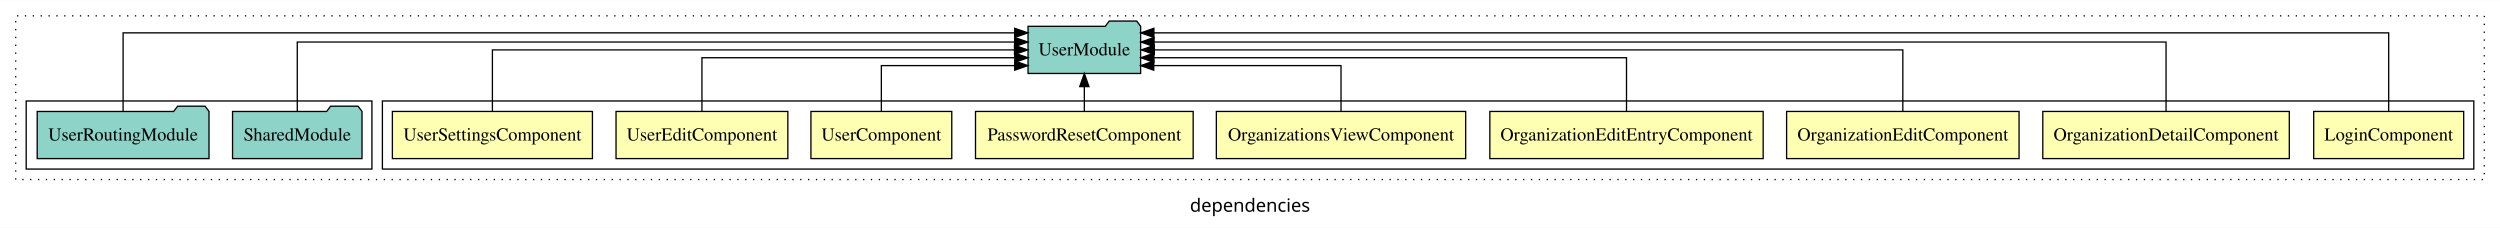
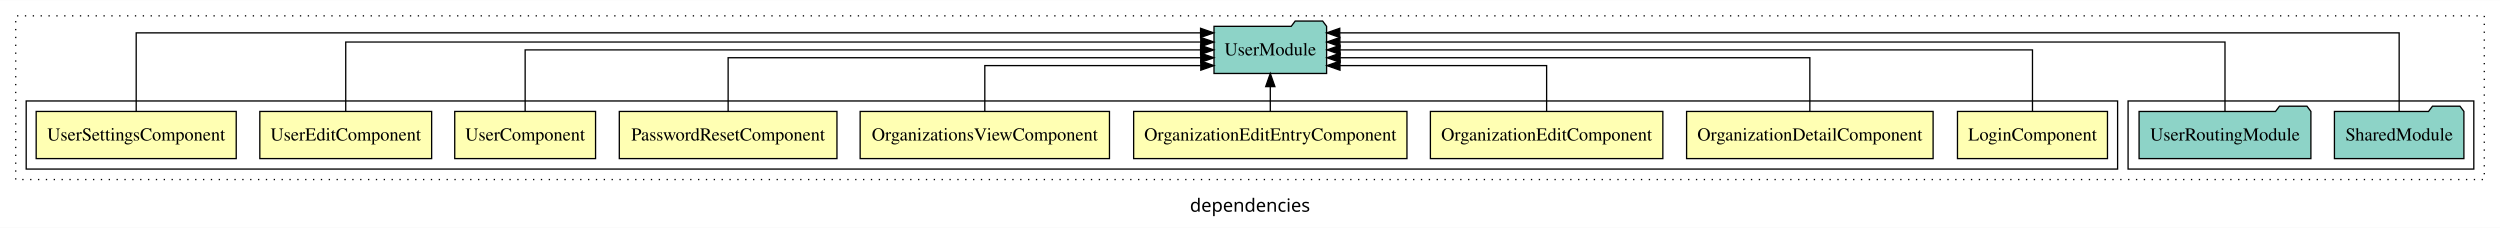
<svg xmlns="http://www.w3.org/2000/svg" width="1909pt" height="174pt" viewBox="0.00 0.00 1909.00 173.80">
  <g id="graph0" class="graph" transform="scale(1 1) rotate(0) translate(4 169.8)">
    <polygon fill="white" stroke="transparent" points="-4,4 -4,-169.8 1905,-169.8 1905,4 -4,4" />
    <text text-anchor="middle" x="950.5" y="-8.2" font-family="sans-serif" font-size="14.00">dependencies</text>
    <g id="clust1" class="cluster">
      <polygon fill="none" stroke="black" stroke-dasharray="1,5" points="8,-32.8 8,-157.8 1893,-157.8 1893,-32.8 8,-32.8" />
    </g>
+     <g id="clust12" class="cluster">
+       <polygon fill="none" stroke="black" points="1621,-40.8 1621,-92.8 1885,-92.8 1885,-40.8 1621,-40.8" />
+     </g>
    <g id="clust2" class="cluster">
-       <polygon fill="none" stroke="black" points="288,-40.8 288,-92.8 1885,-92.8 1885,-40.8 288,-40.8" />
-     </g>
-     <g id="clust12" class="cluster">
-       <polygon fill="none" stroke="black" points="16,-40.8 16,-92.8 280,-92.8 280,-40.8 16,-40.8" />
+       <polygon fill="none" stroke="black" points="16,-40.8 16,-92.8 1613,-92.8 1613,-40.8 16,-40.8" />
    </g>
    <g id="node1" class="node">
-       <polygon fill="#ffffb3" stroke="black" points="1877.27,-84.8 1762.73,-84.8 1762.73,-48.8 1877.27,-48.8 1877.27,-84.8" />
-       <text text-anchor="middle" x="1820" y="-62.6" font-family="Times,serif" font-size="14.00">LoginComponent</text>
+       <polygon fill="#ffffb3" stroke="black" points="1605.27,-84.8 1490.73,-84.8 1490.73,-48.8 1605.27,-48.8 1605.27,-84.8" />
+       <text text-anchor="middle" x="1548" y="-62.6" font-family="Times,serif" font-size="14.00">LoginComponent</text>
    </g>
    <g id="node10" class="node">
-       <polygon fill="#8dd3c7" stroke="black" points="866.99,-149.8 863.99,-153.8 842.99,-153.8 839.99,-149.8 781.01,-149.8 781.01,-113.8 866.99,-113.8 866.99,-149.8" />
-       <text text-anchor="middle" x="824" y="-127.6" font-family="Times,serif" font-size="14.00">UserModule</text>
+       <polygon fill="#8dd3c7" stroke="black" points="1008.99,-149.8 1005.99,-153.8 984.99,-153.8 981.99,-149.8 923.01,-149.8 923.01,-113.8 1008.99,-113.8 1008.99,-149.8" />
+       <text text-anchor="middle" x="966" y="-127.6" font-family="Times,serif" font-size="14.00">UserModule</text>
    </g>
    <g id="edge1" class="edge">
-       <path fill="none" stroke="black" d="M1820,-84.89C1820,-107.93 1820,-144.8 1820,-144.8 1820,-144.8 877.12,-144.8 877.12,-144.8" />
-       <polygon fill="black" stroke="black" points="877.12,-141.3 867.12,-144.8 877.12,-148.3 877.12,-141.3" />
+       <path fill="none" stroke="black" d="M1548,-84.91C1548,-104.14 1548,-131.8 1548,-131.8 1548,-131.8 1019.27,-131.8 1019.27,-131.8" />
+       <polygon fill="black" stroke="black" points="1019.27,-128.3 1009.27,-131.8 1019.27,-135.3 1019.27,-128.3" />
    </g>
    <g id="node2" class="node">
-       <polygon fill="#ffffb3" stroke="black" points="1744.12,-84.8 1555.88,-84.8 1555.88,-48.8 1744.12,-48.8 1744.12,-84.8" />
-       <text text-anchor="middle" x="1650" y="-62.6" font-family="Times,serif" font-size="14.00">OrganizationDetailComponent</text>
+       <polygon fill="#ffffb3" stroke="black" points="1472.12,-84.8 1283.88,-84.8 1283.88,-48.8 1472.12,-48.8 1472.12,-84.8" />
+       <text text-anchor="middle" x="1378" y="-62.6" font-family="Times,serif" font-size="14.00">OrganizationDetailComponent</text>
    </g>
    <g id="edge2" class="edge">
-       <path fill="none" stroke="black" d="M1650,-85.08C1650,-106.12 1650,-137.8 1650,-137.8 1650,-137.8 877.25,-137.8 877.25,-137.8" />
-       <polygon fill="black" stroke="black" points="877.25,-134.3 867.25,-137.8 877.25,-141.3 877.25,-134.3" />
+       <path fill="none" stroke="black" d="M1378,-84.82C1378,-102.17 1378,-125.8 1378,-125.8 1378,-125.8 1019.31,-125.8 1019.31,-125.8" />
+       <polygon fill="black" stroke="black" points="1019.31,-122.3 1009.31,-125.8 1019.31,-129.3 1019.31,-122.3" />
    </g>
    <g id="node3" class="node">
-       <polygon fill="#ffffb3" stroke="black" points="1537.75,-84.8 1360.25,-84.8 1360.25,-48.8 1537.75,-48.8 1537.75,-84.8" />
-       <text text-anchor="middle" x="1449" y="-62.6" font-family="Times,serif" font-size="14.00">OrganizationEditComponent</text>
+       <polygon fill="#ffffb3" stroke="black" points="1265.75,-84.8 1088.25,-84.8 1088.25,-48.8 1265.75,-48.8 1265.75,-84.8" />
+       <text text-anchor="middle" x="1177" y="-62.6" font-family="Times,serif" font-size="14.00">OrganizationEditComponent</text>
    </g>
    <g id="edge3" class="edge">
-       <path fill="none" stroke="black" d="M1449,-84.91C1449,-104.14 1449,-131.8 1449,-131.8 1449,-131.8 877.45,-131.8 877.45,-131.8" />
-       <polygon fill="black" stroke="black" points="877.45,-128.3 867.45,-131.8 877.45,-135.3 877.45,-128.3" />
+       <path fill="none" stroke="black" d="M1177,-85.04C1177,-100.37 1177,-119.8 1177,-119.8 1177,-119.8 1019.21,-119.8 1019.21,-119.8" />
+       <polygon fill="black" stroke="black" points="1019.21,-116.3 1009.21,-119.8 1019.21,-123.3 1019.21,-116.3" />
    </g>
    <g id="node4" class="node">
-       <polygon fill="#ffffb3" stroke="black" points="1342.35,-84.8 1133.65,-84.8 1133.65,-48.8 1342.35,-48.8 1342.35,-84.8" />
-       <text text-anchor="middle" x="1238" y="-62.6" font-family="Times,serif" font-size="14.00">OrganizationEditEntryComponent</text>
+       <polygon fill="#ffffb3" stroke="black" points="1070.35,-84.8 861.65,-84.8 861.65,-48.8 1070.35,-48.8 1070.35,-84.8" />
+       <text text-anchor="middle" x="966" y="-62.6" font-family="Times,serif" font-size="14.00">OrganizationEditEntryComponent</text>
    </g>
    <g id="edge4" class="edge">
-       <path fill="none" stroke="black" d="M1238,-84.82C1238,-102.17 1238,-125.8 1238,-125.8 1238,-125.8 877.13,-125.8 877.13,-125.8" />
-       <polygon fill="black" stroke="black" points="877.13,-122.3 867.13,-125.8 877.13,-129.3 877.13,-122.3" />
+       <path fill="none" stroke="black" d="M966,-84.91C966,-84.91 966,-103.79 966,-103.79" />
+       <polygon fill="black" stroke="black" points="962.5,-103.79 966,-113.79 969.5,-103.79 962.5,-103.79" />
    </g>
    <g id="node5" class="node">
-       <polygon fill="#ffffb3" stroke="black" points="1115.19,-84.8 924.81,-84.8 924.81,-48.8 1115.19,-48.8 1115.19,-84.8" />
-       <text text-anchor="middle" x="1020" y="-62.6" font-family="Times,serif" font-size="14.00">OrganizationsViewComponent</text>
+       <polygon fill="#ffffb3" stroke="black" points="843.19,-84.8 652.81,-84.8 652.81,-48.8 843.19,-48.8 843.19,-84.8" />
+       <text text-anchor="middle" x="748" y="-62.6" font-family="Times,serif" font-size="14.00">OrganizationsViewComponent</text>
    </g>
    <g id="edge5" class="edge">
-       <path fill="none" stroke="black" d="M1020,-85.04C1020,-100.37 1020,-119.8 1020,-119.8 1020,-119.8 877.01,-119.8 877.01,-119.8" />
-       <polygon fill="black" stroke="black" points="877.01,-116.3 867.01,-119.8 877.01,-123.3 877.01,-116.3" />
+       <path fill="none" stroke="black" d="M748,-85.04C748,-100.37 748,-119.8 748,-119.8 748,-119.8 912.93,-119.8 912.93,-119.8" />
+       <polygon fill="black" stroke="black" points="912.93,-123.3 922.93,-119.8 912.93,-116.3 912.93,-123.3" />
    </g>
    <g id="node6" class="node">
-       <polygon fill="#ffffb3" stroke="black" points="907.1,-84.8 740.9,-84.8 740.9,-48.8 907.1,-48.8 907.1,-84.8" />
-       <text text-anchor="middle" x="824" y="-62.6" font-family="Times,serif" font-size="14.00">PasswordResetComponent</text>
+       <polygon fill="#ffffb3" stroke="black" points="635.1,-84.8 468.9,-84.8 468.9,-48.8 635.1,-48.8 635.1,-84.8" />
+       <text text-anchor="middle" x="552" y="-62.6" font-family="Times,serif" font-size="14.00">PasswordResetComponent</text>
    </g>
    <g id="edge6" class="edge">
-       <path fill="none" stroke="black" d="M824,-84.91C824,-84.91 824,-103.79 824,-103.79" />
-       <polygon fill="black" stroke="black" points="820.5,-103.79 824,-113.79 827.5,-103.79 820.5,-103.79" />
+       <path fill="none" stroke="black" d="M552,-84.82C552,-102.17 552,-125.8 552,-125.8 552,-125.8 912.87,-125.8 912.87,-125.8" />
+       <polygon fill="black" stroke="black" points="912.87,-129.3 922.87,-125.8 912.87,-122.3 912.87,-129.3" />
    </g>
    <g id="node7" class="node">
-       <polygon fill="#ffffb3" stroke="black" points="722.77,-84.8 615.23,-84.8 615.23,-48.8 722.77,-48.8 722.77,-84.8" />
-       <text text-anchor="middle" x="669" y="-62.6" font-family="Times,serif" font-size="14.00">UserComponent</text>
+       <polygon fill="#ffffb3" stroke="black" points="450.77,-84.8 343.23,-84.8 343.23,-48.8 450.77,-48.8 450.77,-84.8" />
+       <text text-anchor="middle" x="397" y="-62.6" font-family="Times,serif" font-size="14.00">UserComponent</text>
    </g>
    <g id="edge7" class="edge">
-       <path fill="none" stroke="black" d="M669,-85.04C669,-100.37 669,-119.8 669,-119.8 669,-119.8 770.82,-119.8 770.82,-119.8" />
-       <polygon fill="black" stroke="black" points="770.82,-123.3 780.82,-119.8 770.82,-116.3 770.82,-123.3" />
+       <path fill="none" stroke="black" d="M397,-84.91C397,-104.14 397,-131.8 397,-131.8 397,-131.8 912.77,-131.8 912.77,-131.8" />
+       <polygon fill="black" stroke="black" points="912.77,-135.3 922.77,-131.8 912.77,-128.3 912.77,-135.3" />
    </g>
    <g id="node8" class="node">
-       <polygon fill="#ffffb3" stroke="black" points="597.6,-84.8 466.4,-84.8 466.4,-48.8 597.6,-48.8 597.6,-84.8" />
-       <text text-anchor="middle" x="532" y="-62.6" font-family="Times,serif" font-size="14.00">UserEditComponent</text>
+       <polygon fill="#ffffb3" stroke="black" points="325.6,-84.8 194.4,-84.8 194.4,-48.8 325.6,-48.8 325.6,-84.8" />
+       <text text-anchor="middle" x="260" y="-62.6" font-family="Times,serif" font-size="14.00">UserEditComponent</text>
    </g>
    <g id="edge8" class="edge">
-       <path fill="none" stroke="black" d="M532,-84.82C532,-102.17 532,-125.8 532,-125.8 532,-125.8 770.91,-125.8 770.91,-125.8" />
-       <polygon fill="black" stroke="black" points="770.91,-129.3 780.91,-125.8 770.91,-122.3 770.91,-129.3" />
+       <path fill="none" stroke="black" d="M260,-85.08C260,-106.12 260,-137.8 260,-137.8 260,-137.8 912.9,-137.8 912.9,-137.8" />
+       <polygon fill="black" stroke="black" points="912.9,-141.3 922.9,-137.8 912.9,-134.3 912.9,-141.3" />
    </g>
    <g id="node9" class="node">
-       <polygon fill="#ffffb3" stroke="black" points="448.38,-84.8 295.62,-84.8 295.62,-48.8 448.38,-48.8 448.38,-84.8" />
-       <text text-anchor="middle" x="372" y="-62.6" font-family="Times,serif" font-size="14.00">UserSettingsComponent</text>
+       <polygon fill="#ffffb3" stroke="black" points="176.38,-84.8 23.62,-84.8 23.62,-48.8 176.38,-48.8 176.38,-84.8" />
+       <text text-anchor="middle" x="100" y="-62.6" font-family="Times,serif" font-size="14.00">UserSettingsComponent</text>
    </g>
    <g id="edge9" class="edge">
-       <path fill="none" stroke="black" d="M372,-84.91C372,-104.14 372,-131.8 372,-131.8 372,-131.8 770.66,-131.8 770.66,-131.8" />
-       <polygon fill="black" stroke="black" points="770.66,-135.3 780.66,-131.8 770.66,-128.3 770.66,-135.3" />
+       <path fill="none" stroke="black" d="M100,-84.89C100,-107.93 100,-144.8 100,-144.8 100,-144.8 912.76,-144.8 912.76,-144.8" />
+       <polygon fill="black" stroke="black" points="912.76,-148.3 922.76,-144.8 912.76,-141.3 912.76,-148.3" />
    </g>
    <g id="node11" class="node">
-       <polygon fill="#8dd3c7" stroke="black" points="272.43,-84.8 269.43,-88.8 248.43,-88.8 245.43,-84.8 173.57,-84.8 173.57,-48.8 272.43,-48.8 272.43,-84.8" />
-       <text text-anchor="middle" x="223" y="-62.6" font-family="Times,serif" font-size="14.00">SharedModule</text>
+       <polygon fill="#8dd3c7" stroke="black" points="1877.43,-84.8 1874.43,-88.8 1853.43,-88.8 1850.43,-84.8 1778.57,-84.8 1778.57,-48.8 1877.43,-48.8 1877.43,-84.8" />
+       <text text-anchor="middle" x="1828" y="-62.6" font-family="Times,serif" font-size="14.00">SharedModule</text>
    </g>
    <g id="edge10" class="edge">
-       <path fill="none" stroke="black" d="M223,-85.08C223,-106.12 223,-137.8 223,-137.8 223,-137.8 770.78,-137.8 770.78,-137.8" />
-       <polygon fill="black" stroke="black" points="770.78,-141.3 780.78,-137.8 770.78,-134.3 770.78,-141.3" />
+       <path fill="none" stroke="black" d="M1828,-84.89C1828,-107.93 1828,-144.8 1828,-144.8 1828,-144.8 1019.04,-144.8 1019.04,-144.8" />
+       <polygon fill="black" stroke="black" points="1019.04,-141.3 1009.04,-144.8 1019.04,-148.3 1019.04,-141.3" />
    </g>
    <g id="node12" class="node">
-       <polygon fill="#8dd3c7" stroke="black" points="155.6,-84.8 152.6,-88.8 131.6,-88.8 128.6,-84.8 24.4,-84.8 24.4,-48.8 155.6,-48.8 155.6,-84.8" />
-       <text text-anchor="middle" x="90" y="-62.6" font-family="Times,serif" font-size="14.00">UserRoutingModule</text>
+       <polygon fill="#8dd3c7" stroke="black" points="1760.6,-84.8 1757.6,-88.8 1736.6,-88.8 1733.6,-84.8 1629.4,-84.8 1629.4,-48.8 1760.6,-48.8 1760.6,-84.8" />
+       <text text-anchor="middle" x="1695" y="-62.6" font-family="Times,serif" font-size="14.00">UserRoutingModule</text>
    </g>
    <g id="edge11" class="edge">
-       <path fill="none" stroke="black" d="M90,-84.89C90,-107.93 90,-144.8 90,-144.8 90,-144.8 770.83,-144.8 770.83,-144.8" />
-       <polygon fill="black" stroke="black" points="770.83,-148.3 780.83,-144.8 770.83,-141.3 770.83,-148.3" />
+       <path fill="none" stroke="black" d="M1695,-85.08C1695,-106.12 1695,-137.8 1695,-137.8 1695,-137.8 1019.15,-137.8 1019.15,-137.8" />
+       <polygon fill="black" stroke="black" points="1019.15,-134.3 1009.15,-137.8 1019.15,-141.3 1019.15,-134.3" />
    </g>
  </g>
</svg>
